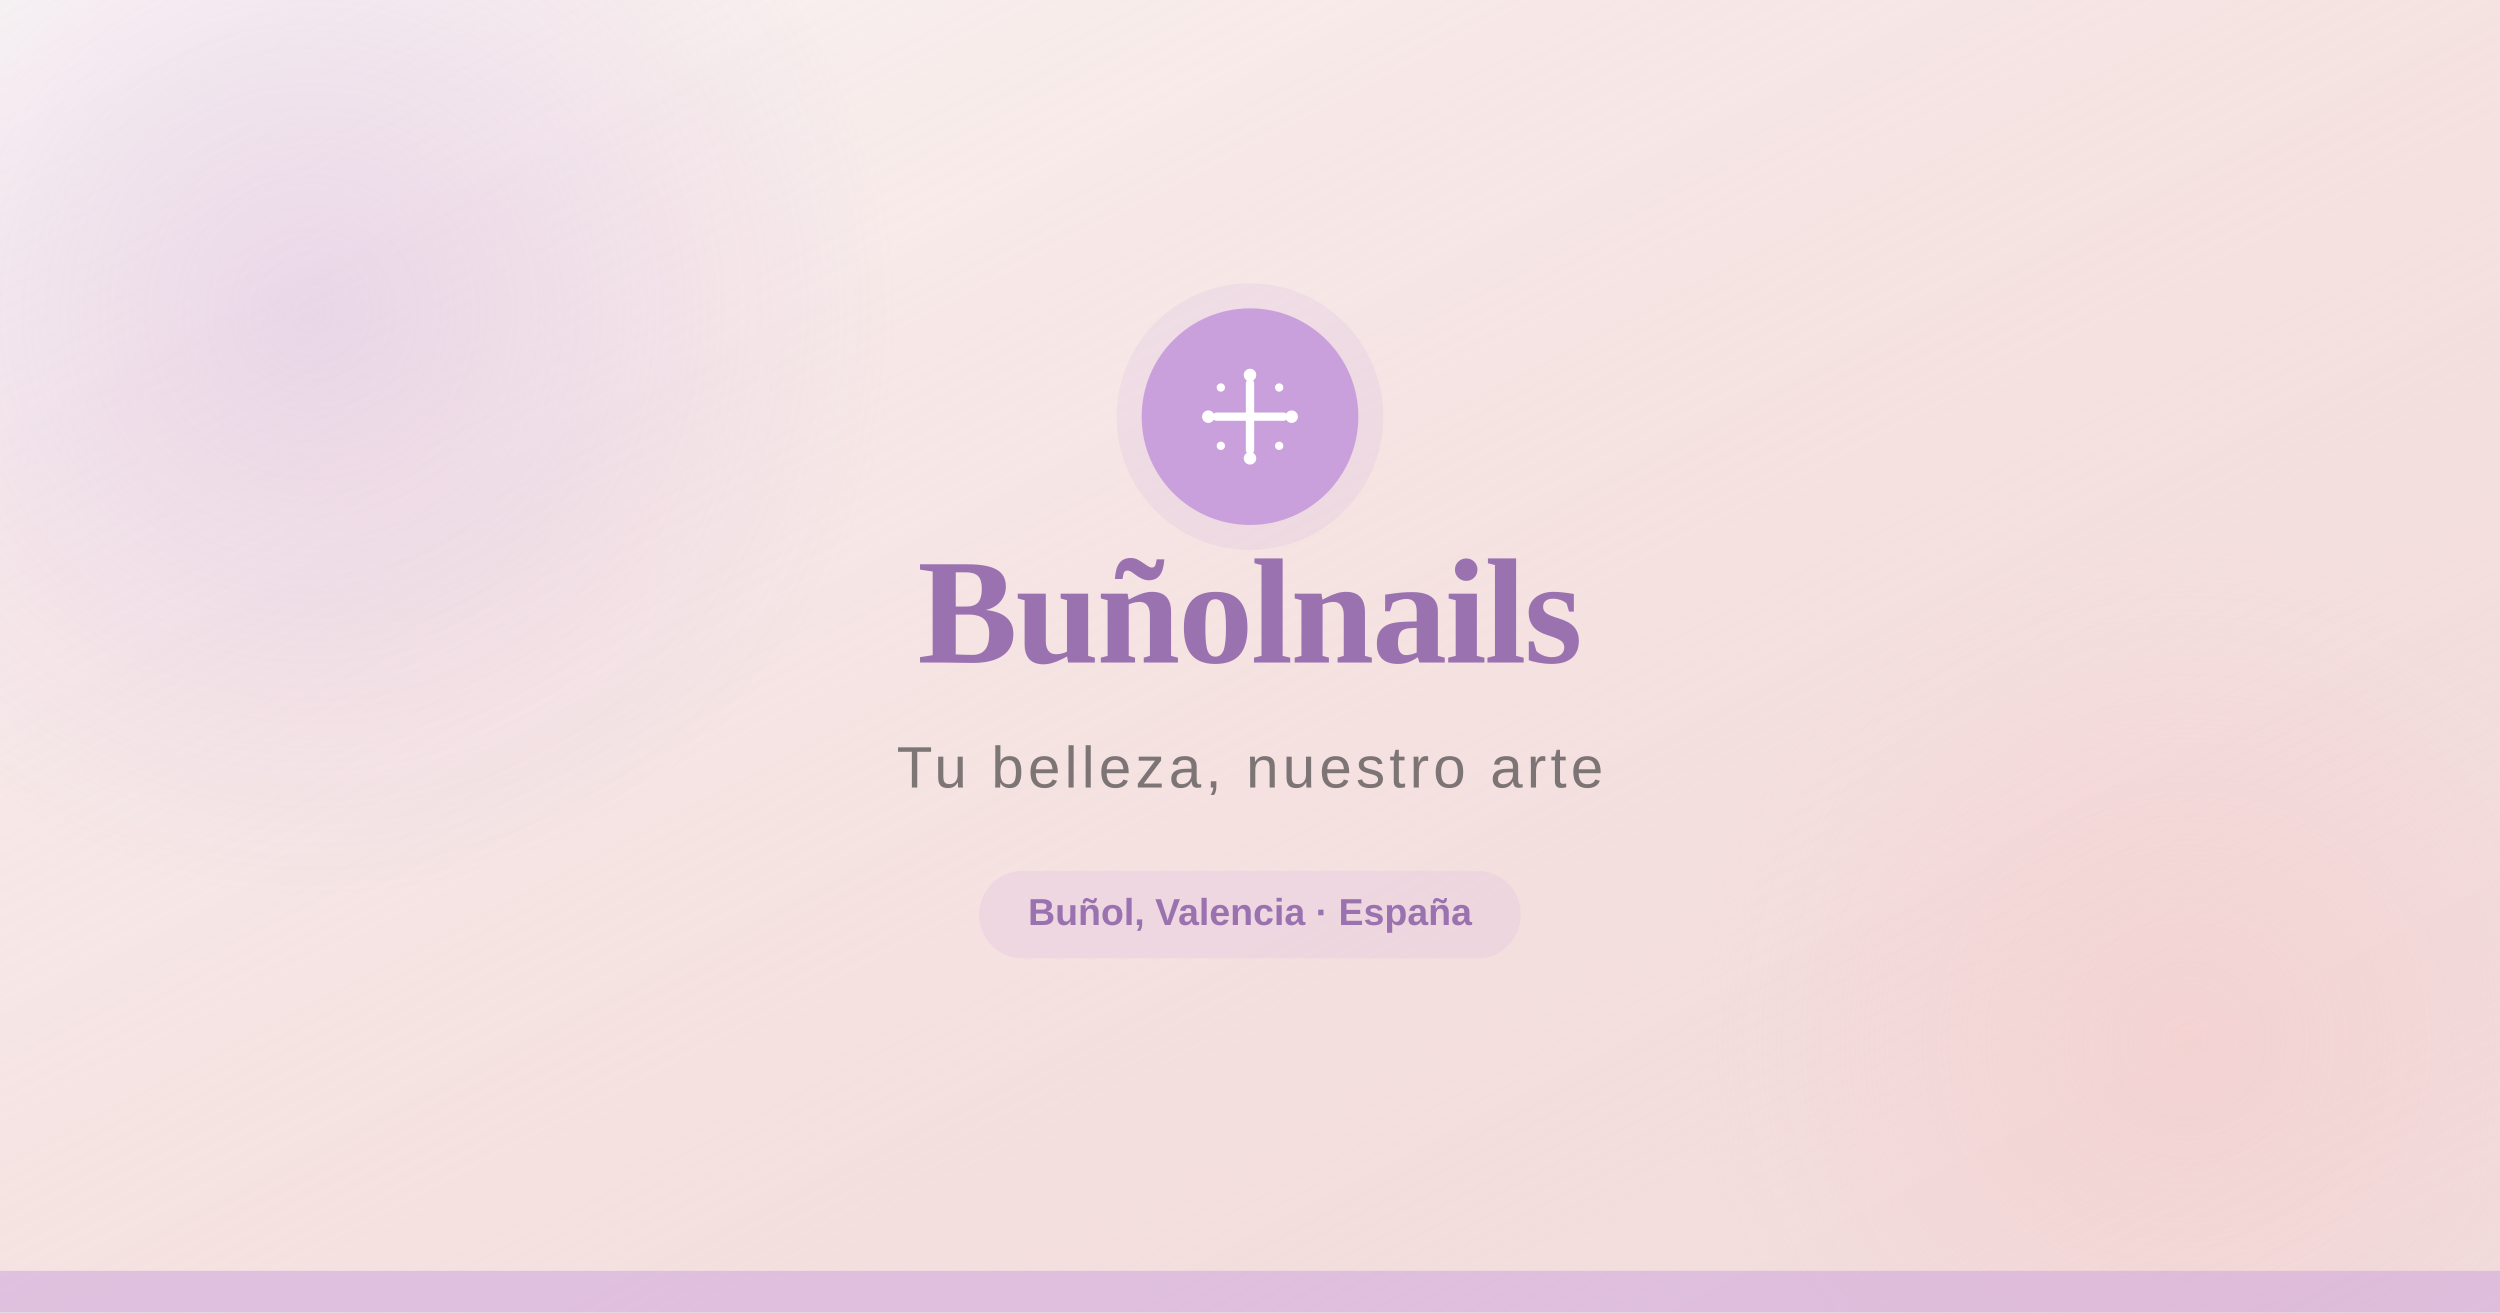
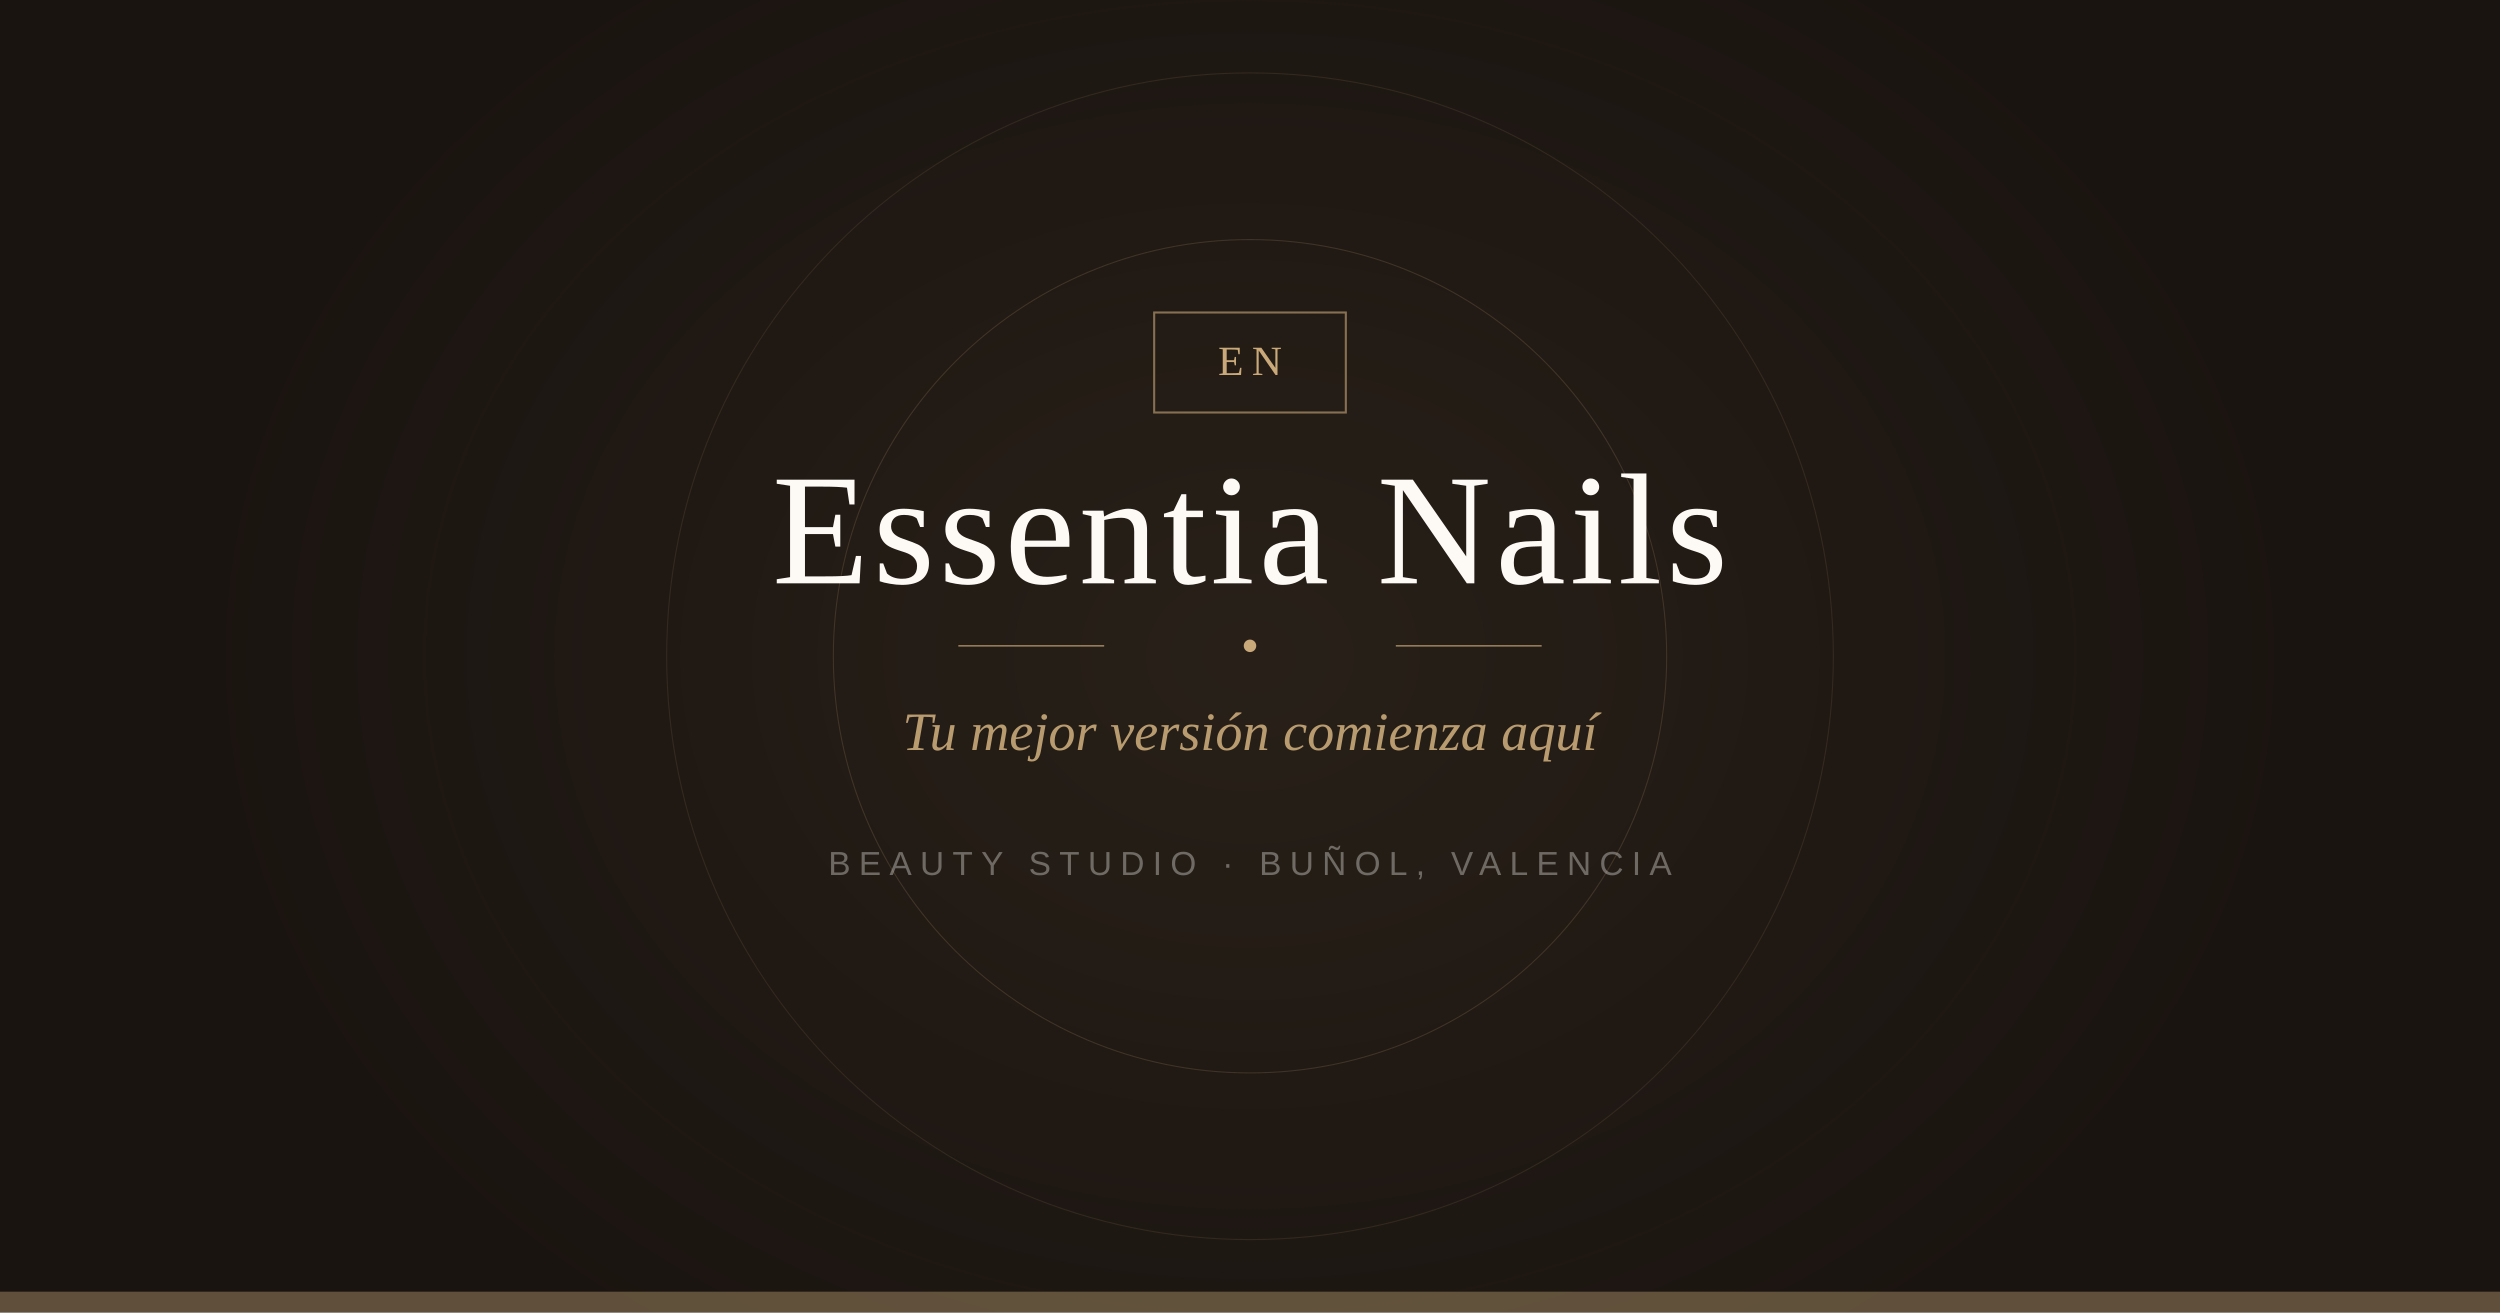
<svg xmlns="http://www.w3.org/2000/svg" viewBox="0 0 1200 630" width="1200" height="630">
  <defs>
-     <linearGradient id="bg" x1="0%" y1="0%" x2="100%" y2="100%">
-       <stop offset="0%" style="stop-color:#FAF7F5" />
-       <stop offset="100%" style="stop-color:#F4C2C2;stop-opacity:0.4" />
-     </linearGradient>
-     <radialGradient id="blob1" cx="50%" cy="50%" r="50%">
-       <stop offset="0%" style="stop-color:#C9A0DC;stop-opacity:0.3" />
-       <stop offset="100%" style="stop-color:#C9A0DC;stop-opacity:0" />
-     </radialGradient>
-     <radialGradient id="blob2" cx="50%" cy="50%" r="50%">
-       <stop offset="0%" style="stop-color:#F4C2C2;stop-opacity:0.4" />
-       <stop offset="100%" style="stop-color:#F4C2C2;stop-opacity:0" />
+     <radialGradient id="glow" cx="50%" cy="50%" r="50%">
+       <stop offset="0%" style="stop-color:#C9A97A;stop-opacity:0.08" />
+       <stop offset="100%" style="stop-color:#C9A97A;stop-opacity:0" />
    </radialGradient>
  </defs>
-   <rect width="1200" height="630" fill="url(#bg)" />
-   <ellipse cx="150" cy="150" rx="280" ry="280" fill="url(#blob1)" />
-   <ellipse cx="1050" cy="500" rx="240" ry="240" fill="url(#blob2)" />
-   <circle cx="600" cy="200" r="64" fill="#C9A0DC" opacity="0.15" />
-   <circle cx="600" cy="200" r="52" fill="#C9A0DC" />
-   <g transform="translate(600,200)" fill="white">
-     <circle cx="0" cy="-20" r="3" />
-     <circle cx="0" cy="20" r="3" />
-     <circle cx="-20" cy="0" r="3" />
-     <circle cx="20" cy="0" r="3" />
-     <circle cx="-14" cy="-14" r="2" />
-     <circle cx="14" cy="-14" r="2" />
-     <circle cx="-14" cy="14" r="2" />
-     <circle cx="14" cy="14" r="2" />
-     <rect x="-2" y="-18" width="4" height="36" rx="2" />
-     <rect x="-18" y="-2" width="36" height="4" rx="2" />
-   </g>
-   <text x="600" y="318" text-anchor="middle" font-family="Georgia, 'Times New Roman', serif" font-size="72" font-weight="700" fill="#9B72B0" letter-spacing="-1">Buñolnails</text>
-   <text x="600" y="378" text-anchor="middle" font-family="Arial, Helvetica, sans-serif" font-size="28" fill="#2D2D2D" opacity="0.6" letter-spacing="2">Tu belleza, nuestro arte</text>
-   <rect x="470" y="418" width="260" height="42" rx="21" fill="#C9A0DC" opacity="0.15" />
-   <text x="600" y="444" text-anchor="middle" font-family="Arial, Helvetica, sans-serif" font-size="18" fill="#9B72B0" font-weight="600">Buñol, Valencia · España</text>
-   <rect x="0" y="610" width="1200" height="20" fill="#C9A0DC" opacity="0.5" />
+   <rect width="1200" height="630" fill="#1A1410" />
+   <ellipse cx="600" cy="315" rx="500" ry="400" fill="url(#glow)" />
+   <circle cx="600" cy="315" r="280" fill="none" stroke="#C9A97A" stroke-width="0.5" opacity="0.12" />
+   <circle cx="600" cy="315" r="200" fill="none" stroke="#C9A97A" stroke-width="0.5" opacity="0.18" />
+   <rect x="554" y="150" width="92" height="48" fill="none" stroke="#C9A97A" stroke-width="1" opacity="0.6" />
+   <text x="600" y="180" text-anchor="middle" font-family="Georgia, 'Times New Roman', serif" font-size="20" fill="#C9A97A" letter-spacing="4">EN</text>
+   <text x="600" y="280" text-anchor="middle" font-family="Georgia, 'Times New Roman', serif" font-size="76" font-weight="300" fill="#FDFAF6" letter-spacing="2">Essentia Nails</text>
+   <line x1="460" y1="310" x2="530" y2="310" stroke="#C9A97A" stroke-width="0.75" opacity="0.7" />
+   <circle cx="600" cy="310" r="3" fill="#C9A97A" />
+   <line x1="670" y1="310" x2="740" y2="310" stroke="#C9A97A" stroke-width="0.75" opacity="0.7" />
+   <text x="600" y="360" text-anchor="middle" font-family="Georgia, 'Times New Roman', serif" font-size="26" fill="#C9A97A" font-style="italic" opacity="0.9">Tu mejor versión comienza aquí</text>
+   <text x="600" y="420" text-anchor="middle" font-family="Arial, Helvetica, sans-serif" font-size="16" fill="#FDFAF6" opacity="0.35" letter-spacing="4">BEAUTY STUDIO · BUÑOL, VALENCIA</text>
+   <rect x="0" y="620" width="1200" height="10" fill="#C9A97A" opacity="0.4" />
</svg>
